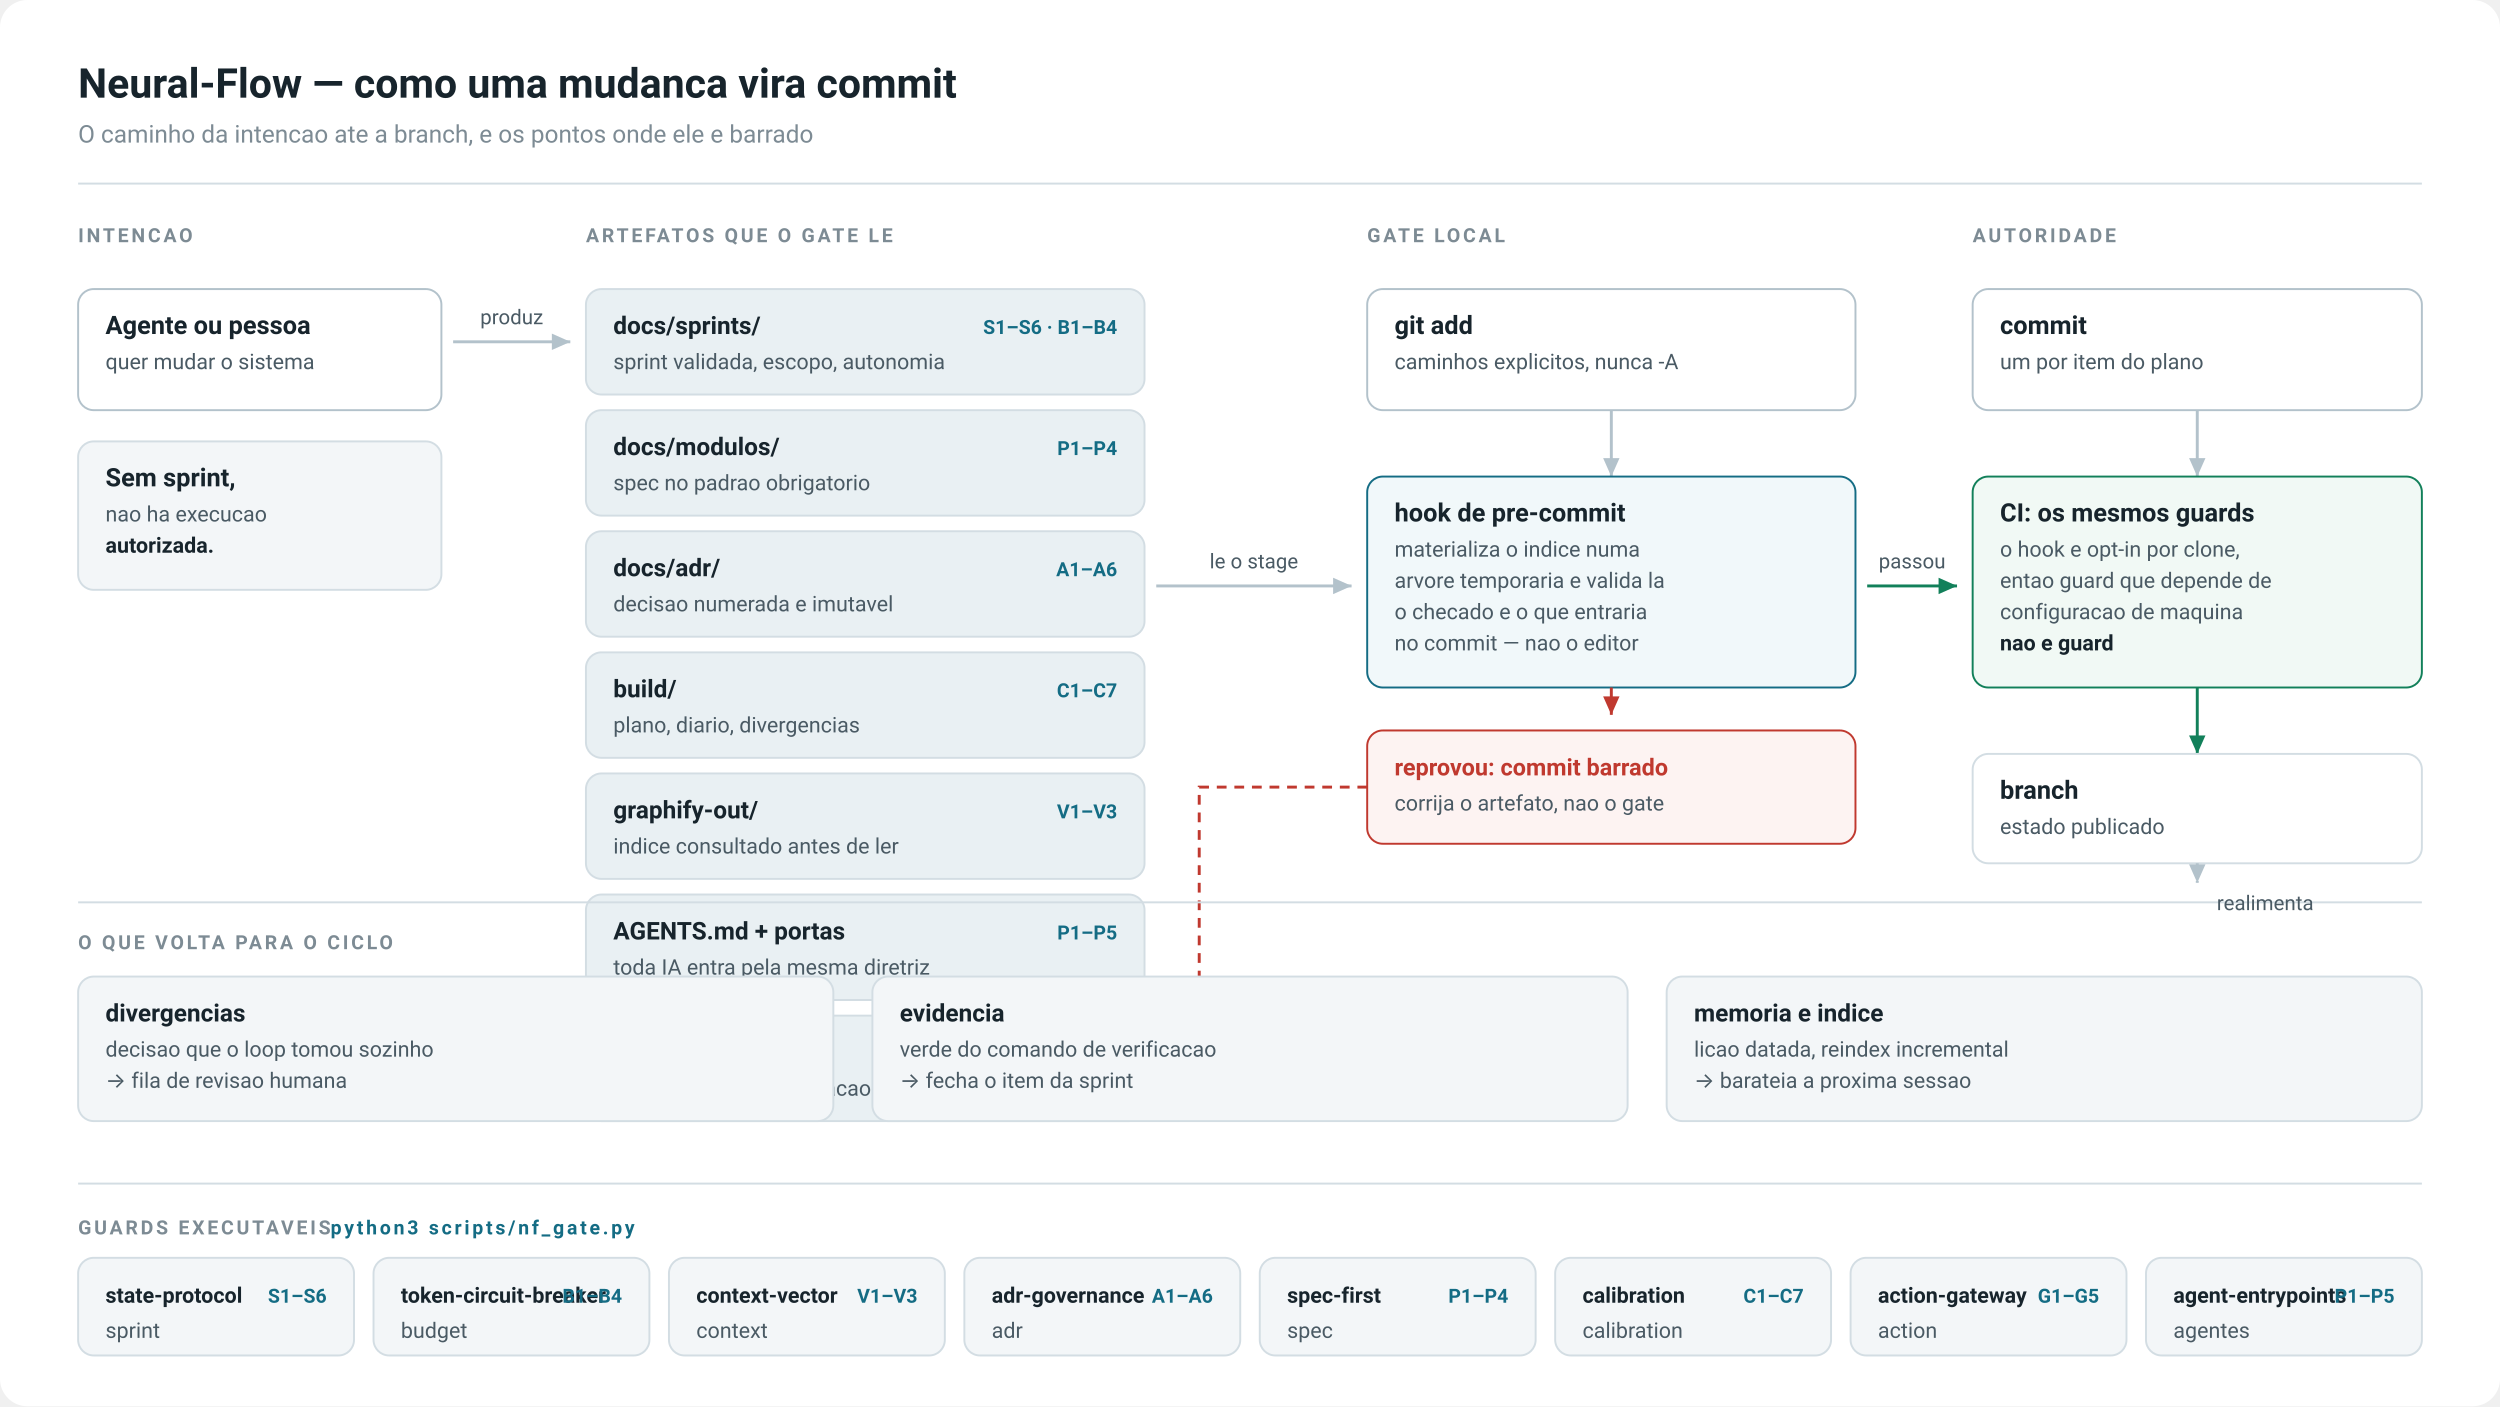
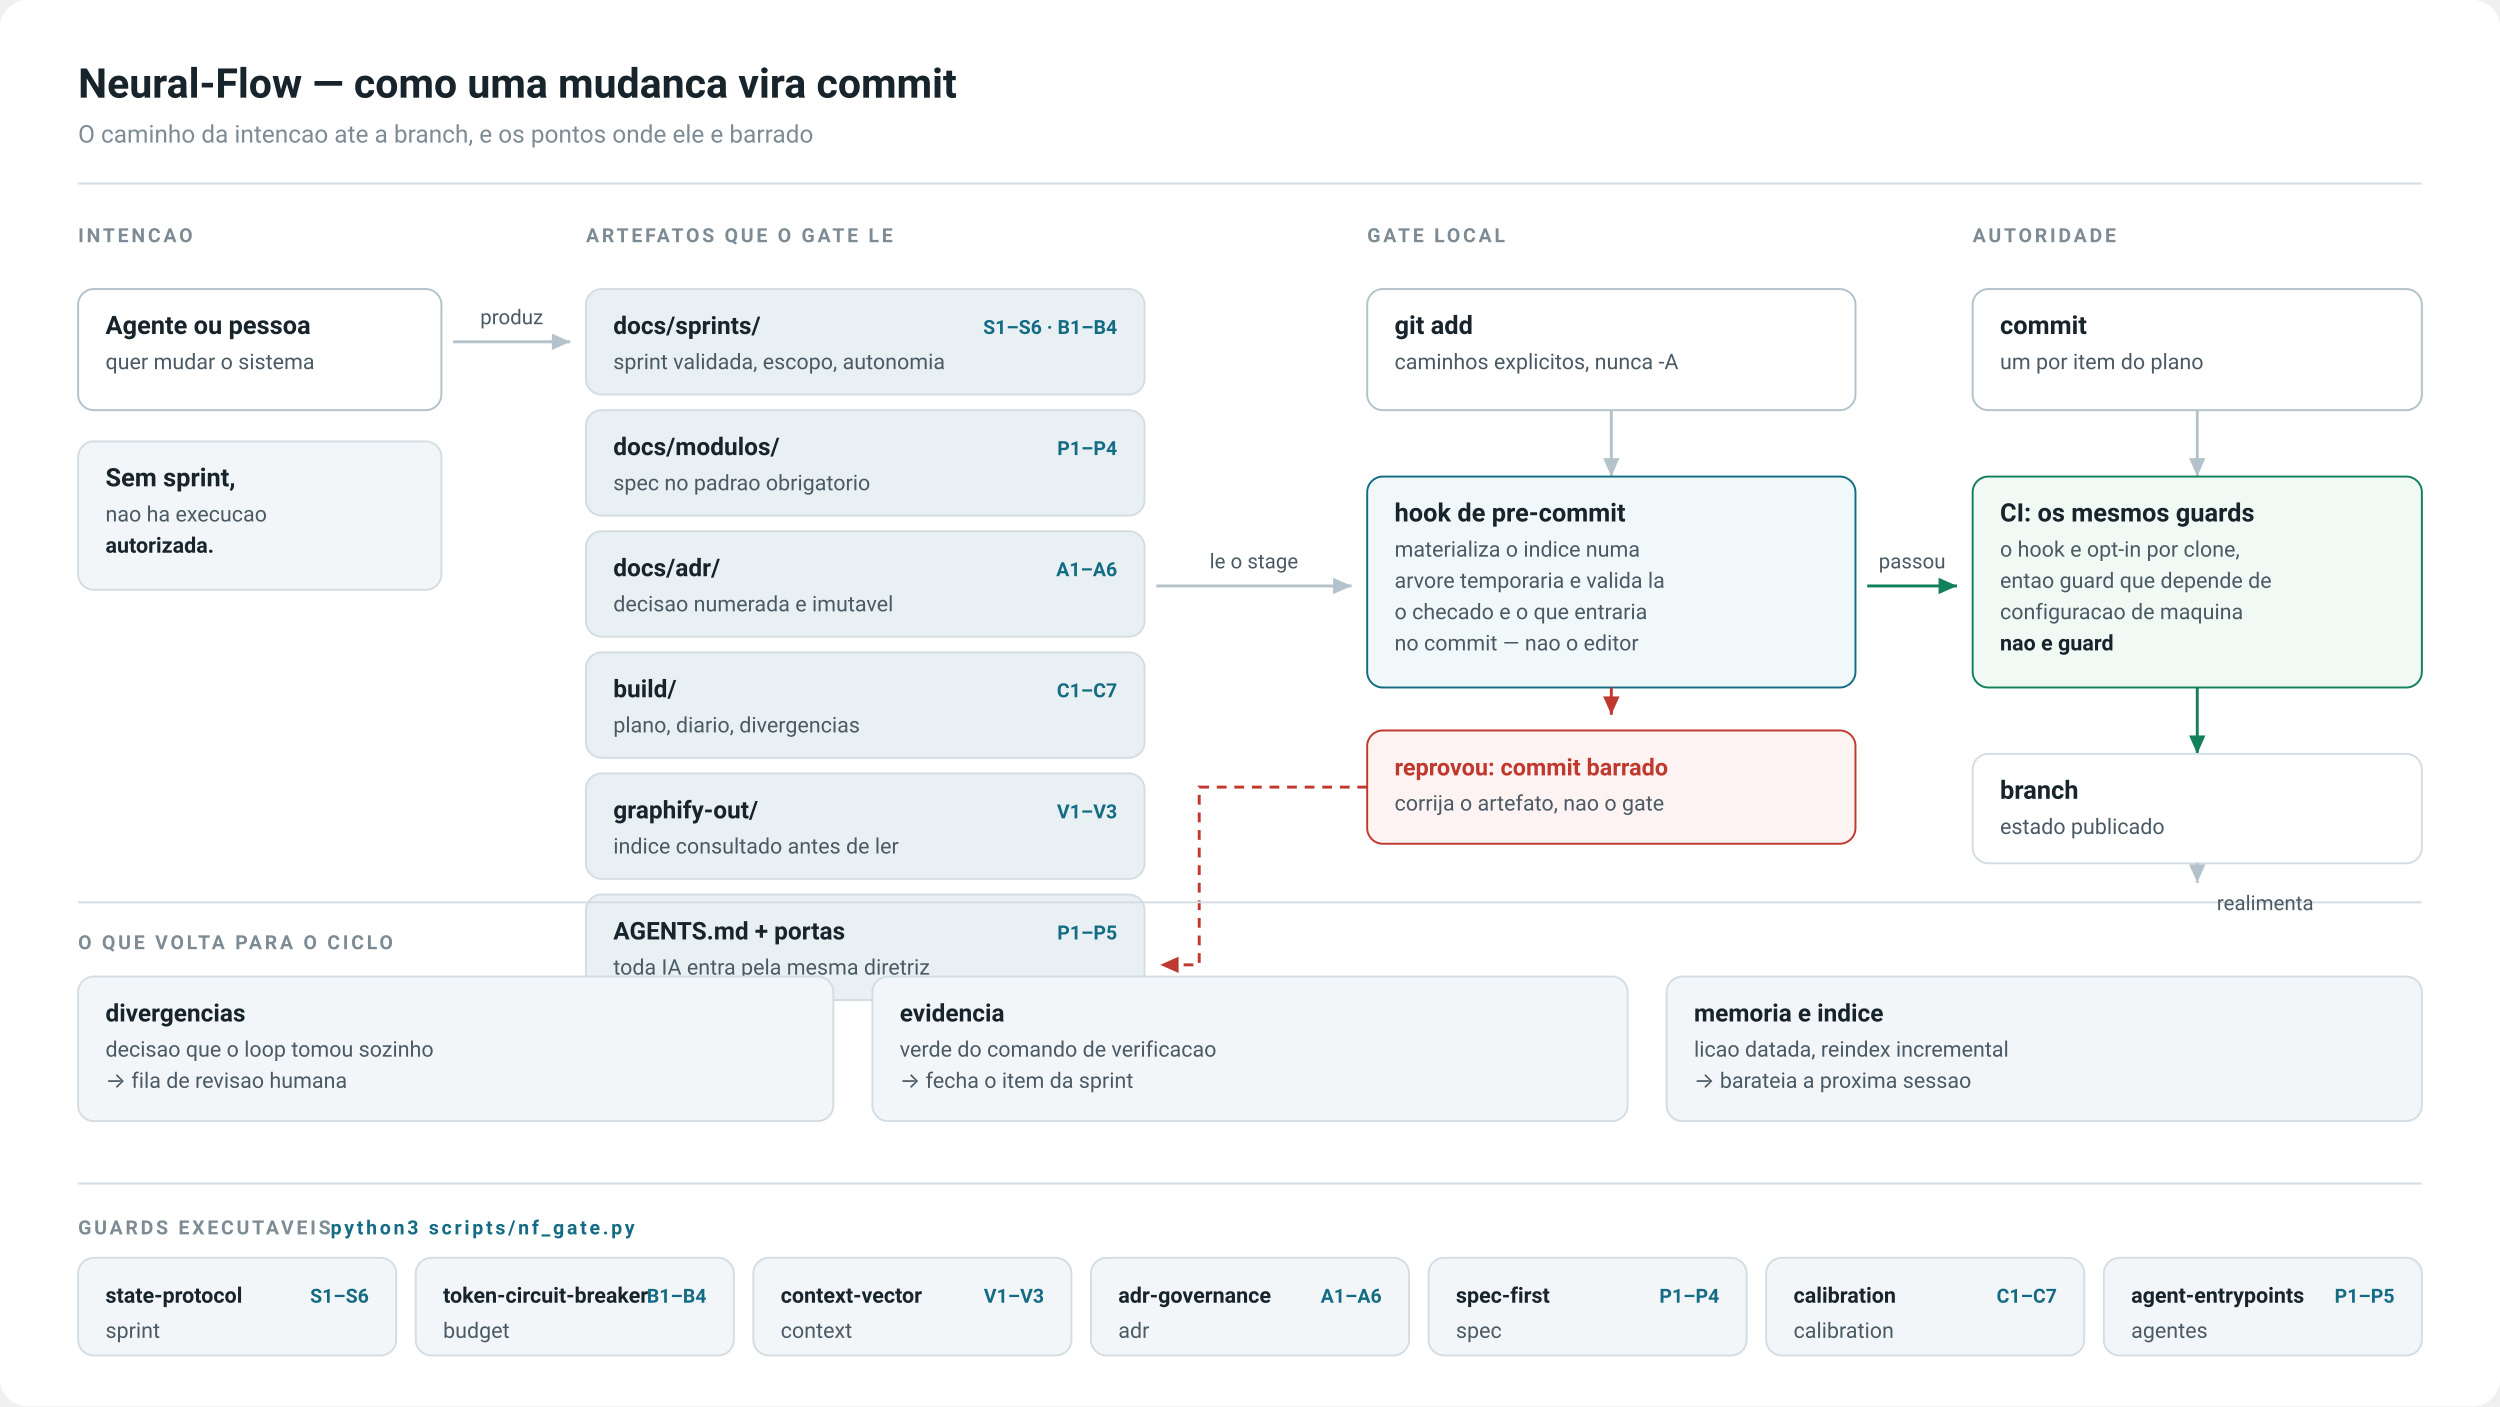
<svg xmlns="http://www.w3.org/2000/svg" viewBox="0 0 1280 720" width="1280" height="720" role="img" font-family="ui-sans-serif,-apple-system,&quot;Segoe UI&quot;,Roboto,sans-serif" aria-label="Caminho de uma mudanca no Neural-Flow: os artefatos do projeto sao lidos pelos guards; o hook de pre-commit valida o que esta em stage e barra o commit quando algum reprova; depois do push o CI revalida, porque o hook e opt-in por clone. Divergencias, evidencia e memoria realimentam o ciclo.">
  <defs>
    <marker id="seta" viewBox="0 0 10 10" refX="9" refY="5" markerWidth="7" markerHeight="7" orient="auto-start-reverse">
      <path d="M0,1 L9,5 L0,9 z" fill="#b3c2cb" />
    </marker>
    <marker id="seta-bloq" viewBox="0 0 10 10" refX="9" refY="5" markerWidth="7" markerHeight="7" orient="auto-start-reverse">
      <path d="M0,1 L9,5 L0,9 z" fill="#c0392f" />
    </marker>
    <marker id="seta-passa" viewBox="0 0 10 10" refX="9" refY="5" markerWidth="7" markerHeight="7" orient="auto-start-reverse">
      <path d="M0,1 L9,5 L0,9 z" fill="#12805a" />
    </marker>
  </defs>
  <rect width="1280" height="720" rx="14" fill="#ffffff" />
  <text x="40" y="50" font-size="21" font-weight="700" fill="#17242c">Neural-Flow — como uma mudanca vira commit</text>
  <text x="40" y="73" font-size="12.5" fill="#7d8b94">O caminho da intencao ate a branch, e os pontos onde ele e barrado</text>
  <line x1="40" y1="94" x2="1240" y2="94" stroke="#d3dde3" />
  <text x="40" y="124" font-size="10" font-weight="700" fill="#7d8b94" letter-spacing="1.4">INTENCAO</text>
  <rect x="40" y="148" width="186" height="62" rx="8" fill="#ffffff" stroke="#b3c2cb" stroke-width="1" />
  <text x="54" y="171" font-size="13" font-weight="620" fill="#17242c">Agente ou pessoa</text>
  <text x="54" y="189" font-size="11" fill="#4a5a64">quer mudar o sistema</text>
  <rect x="40" y="226" width="186" height="76" rx="8" fill="#f3f6f8" stroke="#d3dde3" stroke-width="1" />
  <text x="54" y="249" font-size="13" font-weight="620" fill="#17242c">Sem sprint,</text>
  <text x="54" y="267" font-size="11" fill="#4a5a64">nao ha execucao</text>
  <text x="54" y="283" font-size="11" font-weight="700" fill="#17242c">autorizada.</text>
  <text x="300" y="124" font-size="10" font-weight="700" fill="#7d8b94" letter-spacing="1.4">ARTEFATOS QUE O GATE LE</text>
  <rect x="300" y="148" width="286" height="54" rx="8" fill="#e9f0f3" stroke="#d3dde3" stroke-width="1" />
  <text x="314" y="171" font-size="12.5" font-weight="620" fill="#17242c">docs/sprints/</text>
  <text x="572" y="171" font-size="10" font-weight="700" fill="#146c84" text-anchor="end">S1–S6 · B1–B4</text>
  <text x="314" y="189" font-size="11" fill="#4a5a64">sprint validada, escopo, autonomia</text>
  <rect x="300" y="210" width="286" height="54" rx="8" fill="#e9f0f3" stroke="#d3dde3" stroke-width="1" />
  <text x="314" y="233" font-size="12.5" font-weight="620" fill="#17242c">docs/modulos/</text>
  <text x="572" y="233" font-size="10" font-weight="700" fill="#146c84" text-anchor="end">P1–P4</text>
  <text x="314" y="251" font-size="11" fill="#4a5a64">spec no padrao obrigatorio</text>
  <rect x="300" y="272" width="286" height="54" rx="8" fill="#e9f0f3" stroke="#d3dde3" stroke-width="1" />
  <text x="314" y="295" font-size="12.5" font-weight="620" fill="#17242c">docs/adr/</text>
  <text x="572" y="295" font-size="10" font-weight="700" fill="#146c84" text-anchor="end">A1–A6</text>
  <text x="314" y="313" font-size="11" fill="#4a5a64">decisao numerada e imutavel</text>
  <rect x="300" y="334" width="286" height="54" rx="8" fill="#e9f0f3" stroke="#d3dde3" stroke-width="1" />
  <text x="314" y="357" font-size="12.5" font-weight="620" fill="#17242c">build/</text>
  <text x="572" y="357" font-size="10" font-weight="700" fill="#146c84" text-anchor="end">C1–C7</text>
  <text x="314" y="375" font-size="11" fill="#4a5a64">plano, diario, divergencias</text>
  <rect x="300" y="396" width="286" height="54" rx="8" fill="#e9f0f3" stroke="#d3dde3" stroke-width="1" />
  <text x="314" y="419" font-size="12.5" font-weight="620" fill="#17242c">graphify-out/</text>
  <text x="572" y="419" font-size="10" font-weight="700" fill="#146c84" text-anchor="end">V1–V3</text>
  <text x="314" y="437" font-size="11" fill="#4a5a64">indice consultado antes de ler</text>
  <rect x="300" y="458" width="286" height="54" rx="8" fill="#e9f0f3" stroke="#d3dde3" stroke-width="1" />
  <text x="314" y="481" font-size="12.5" font-weight="620" fill="#17242c">AGENTS.md + portas</text>
  <text x="572" y="481" font-size="10" font-weight="700" fill="#146c84" text-anchor="end">P1–P5</text>
  <text x="314" y="499" font-size="11" fill="#4a5a64">toda IA entra pela mesma diretriz</text>
-   <rect x="300" y="520" width="286" height="54" rx="8" fill="#e9f0f3" stroke="#d3dde3" stroke-width="1" />
-   <text x="314" y="543" font-size="12.5" font-weight="620" fill="#17242c">action-policy.json</text>
-   <text x="572" y="543" font-size="10" font-weight="700" fill="#146c84" text-anchor="end">G1–G5</text>
-   <text x="314" y="561" font-size="11" fill="#4a5a64">allowlist, risco e aprovacao humana</text>
  <line x1="232" y1="175" x2="292" y2="175" stroke="#b3c2cb" stroke-width="1.5" marker-end="url(#seta)" />
  <text x="262.0" y="166.0" font-size="10.5" fill="#4a5a64" text-anchor="middle">produz</text>
  <text x="700" y="124" font-size="10" font-weight="700" fill="#7d8b94" letter-spacing="1.4">GATE LOCAL</text>
  <rect x="700" y="148" width="250" height="62" rx="8" fill="#ffffff" stroke="#b3c2cb" stroke-width="1" />
  <text x="714" y="171" font-size="13" font-weight="620" fill="#17242c">git add</text>
  <text x="714" y="189" font-size="11" fill="#4a5a64">caminhos explicitos, nunca -A</text>
  <line x1="825.0" y1="210" x2="825.0" y2="244" stroke="#b3c2cb" stroke-width="1.5" marker-end="url(#seta)" />
  <rect x="700" y="244" width="250" height="108" rx="8" fill="#f1f8fa" stroke="#146c84" stroke-width="1" />
  <text x="714" y="267" font-size="13" font-weight="620" fill="#17242c">hook de pre-commit</text>
  <text x="714" y="285" font-size="11" fill="#4a5a64">materializa o indice numa</text>
  <text x="714" y="301" font-size="11" fill="#4a5a64">arvore temporaria e valida la</text>
  <text x="714" y="317" font-size="11" fill="#4a5a64">o checado e o que entraria</text>
  <text x="714" y="333" font-size="11" fill="#4a5a64">no commit — nao o editor</text>
  <line x1="592" y1="300" x2="692" y2="300" stroke="#b3c2cb" stroke-width="1.5" marker-end="url(#seta)" />
  <text x="642.0" y="291.0" font-size="10.5" fill="#4a5a64" text-anchor="middle">le o stage</text>
  <line x1="825.0" y1="352" x2="825.0" y2="366" stroke="#c0392f" stroke-width="1.5" marker-end="url(#seta-bloq)" />
  <rect x="700" y="374" width="250" height="58" rx="8" fill="#fdf3f2" stroke="#c0392f" stroke-width="1" />
  <text x="714" y="397" font-size="12" font-weight="620" fill="#c0392f">reprovou: commit barrado</text>
  <text x="714" y="415" font-size="11" fill="#4a5a64">corrija o artefato, nao o gate</text>
-   <path d="M700 403 L614 403 L614 556 L594 556" fill="none" stroke="#c0392f" stroke-width="1.5" stroke-dasharray="5 4" marker-end="url(#seta-bloq)" />
+   <path d="M700 403 L614 403 L614 494 L594 494" fill="none" stroke="#c0392f" stroke-width="1.5" stroke-dasharray="5 4" marker-end="url(#seta-bloq)" />
  <text x="1010" y="124" font-size="10" font-weight="700" fill="#7d8b94" letter-spacing="1.4">AUTORIDADE</text>
  <line x1="956" y1="300" x2="1002" y2="300" stroke="#12805a" stroke-width="1.5" marker-end="url(#seta-passa)" />
  <text x="979.0" y="291.0" font-size="10.5" fill="#4a5a64" text-anchor="middle">passou</text>
  <rect x="1010" y="148" width="230" height="62" rx="8" fill="#ffffff" stroke="#b3c2cb" stroke-width="1" />
  <text x="1024" y="171" font-size="13" font-weight="620" fill="#17242c">commit</text>
  <text x="1024" y="189" font-size="11" fill="#4a5a64">um por item do plano</text>
  <line x1="1125.0" y1="210" x2="1125.0" y2="244" stroke="#b3c2cb" stroke-width="1.5" marker-end="url(#seta)" />
  <rect x="1010" y="244" width="230" height="108" rx="8" fill="#f1f9f5" stroke="#12805a" stroke-width="1" />
  <text x="1024" y="267" font-size="13" font-weight="620" fill="#17242c">CI: os mesmos guards</text>
  <text x="1024" y="285" font-size="11" fill="#4a5a64">o hook e opt-in por clone,</text>
  <text x="1024" y="301" font-size="11" fill="#4a5a64">entao guard que depende de</text>
  <text x="1024" y="317" font-size="11" fill="#4a5a64">configuracao de maquina</text>
  <text x="1024" y="333" font-size="11" font-weight="700" fill="#17242c">nao e guard</text>
  <line x1="1125.0" y1="352" x2="1125.0" y2="386" stroke="#12805a" stroke-width="1.5" marker-end="url(#seta-passa)" />
  <rect x="1010" y="386" width="230" height="56" rx="8" fill="#ffffff" stroke="#d3dde3" stroke-width="1" />
  <text x="1024" y="409" font-size="13" font-weight="620" fill="#17242c">branch</text>
  <text x="1024" y="427" font-size="11" fill="#4a5a64">estado publicado</text>
  <line x1="40" y1="462" x2="1240" y2="462" stroke="#d3dde3" />
  <text x="40" y="486" font-size="10" font-weight="700" fill="#7d8b94" letter-spacing="1.4">O QUE VOLTA PARA O CICLO</text>
  <rect x="40" y="500" width="386.667" height="74" rx="8" fill="#f3f6f8" stroke="#d3dde3" stroke-width="1" />
  <text x="54" y="523" font-size="12.5" font-weight="620" fill="#17242c">divergencias</text>
  <text x="54" y="541" font-size="11" fill="#4a5a64">decisao que o loop tomou sozinho</text>
  <text x="54" y="557" font-size="11" fill="#4a5a64">→ fila de revisao humana</text>
  <rect x="446.667" y="500" width="386.667" height="74" rx="8" fill="#f3f6f8" stroke="#d3dde3" stroke-width="1" />
  <text x="460.667" y="523" font-size="12.5" font-weight="620" fill="#17242c">evidencia</text>
  <text x="460.667" y="541" font-size="11" fill="#4a5a64">verde do comando de verificacao</text>
  <text x="460.667" y="557" font-size="11" fill="#4a5a64">→ fecha o item da sprint</text>
  <rect x="853.333" y="500" width="386.667" height="74" rx="8" fill="#f3f6f8" stroke="#d3dde3" stroke-width="1" />
  <text x="867.333" y="523" font-size="12.5" font-weight="620" fill="#17242c">memoria e indice</text>
  <text x="867.333" y="541" font-size="11" fill="#4a5a64">licao datada, reindex incremental</text>
  <text x="867.333" y="557" font-size="11" fill="#4a5a64">→ barateia a proxima sessao</text>
  <line x1="1125.0" y1="442" x2="1125.0" y2="452" stroke="#b3c2cb" stroke-width="1.5" stroke-dasharray="5 4" marker-end="url(#seta)" />
  <text x="1135.0" y="466" font-size="10.5" fill="#4a5a64">realimenta</text>
  <line x1="40" y1="606" x2="1240" y2="606" stroke="#d3dde3" />
  <text x="40" y="632" font-size="10" font-weight="700" fill="#7d8b94" letter-spacing="1.4">GUARDS EXECUTAVEIS<tspan fill="#146c84">   python3 scripts/nf_gate.py</tspan>
  </text>
-   <rect x="40" y="644" width="141.25" height="50" rx="8" fill="#f3f6f8" stroke="#d3dde3" stroke-width="1" />
+   <rect x="40" y="644" width="162.857" height="50" rx="8" fill="#f3f6f8" stroke="#d3dde3" stroke-width="1" />
  <text x="54" y="667" font-size="11" font-weight="620" fill="#17242c">state-protocol</text>
-   <text x="167.25" y="667" font-size="10" font-weight="700" fill="#146c84" text-anchor="end">S1–S6</text>
+   <text x="188.857" y="667" font-size="10" font-weight="700" fill="#146c84" text-anchor="end">S1–S6</text>
  <text x="54" y="685" font-size="11" fill="#4a5a64">sprint</text>
-   <rect x="191.25" y="644" width="141.25" height="50" rx="8" fill="#f3f6f8" stroke="#d3dde3" stroke-width="1" />
-   <text x="205.25" y="667" font-size="11" font-weight="620" fill="#17242c">token-circuit-breaker</text>
-   <text x="318.5" y="667" font-size="10" font-weight="700" fill="#146c84" text-anchor="end">B1–B4</text>
-   <text x="205.25" y="685" font-size="11" fill="#4a5a64">budget</text>
-   <rect x="342.5" y="644" width="141.25" height="50" rx="8" fill="#f3f6f8" stroke="#d3dde3" stroke-width="1" />
-   <text x="356.5" y="667" font-size="11" font-weight="620" fill="#17242c">context-vector</text>
-   <text x="469.75" y="667" font-size="10" font-weight="700" fill="#146c84" text-anchor="end">V1–V3</text>
-   <text x="356.5" y="685" font-size="11" fill="#4a5a64">context</text>
-   <rect x="493.75" y="644" width="141.25" height="50" rx="8" fill="#f3f6f8" stroke="#d3dde3" stroke-width="1" />
-   <text x="507.75" y="667" font-size="11" font-weight="620" fill="#17242c">adr-governance</text>
-   <text x="621.0" y="667" font-size="10" font-weight="700" fill="#146c84" text-anchor="end">A1–A6</text>
-   <text x="507.75" y="685" font-size="11" fill="#4a5a64">adr</text>
-   <rect x="645.0" y="644" width="141.25" height="50" rx="8" fill="#f3f6f8" stroke="#d3dde3" stroke-width="1" />
-   <text x="659.0" y="667" font-size="11" font-weight="620" fill="#17242c">spec-first</text>
-   <text x="772.25" y="667" font-size="10" font-weight="700" fill="#146c84" text-anchor="end">P1–P4</text>
-   <text x="659.0" y="685" font-size="11" fill="#4a5a64">spec</text>
-   <rect x="796.25" y="644" width="141.25" height="50" rx="8" fill="#f3f6f8" stroke="#d3dde3" stroke-width="1" />
-   <text x="810.25" y="667" font-size="11" font-weight="620" fill="#17242c">calibration</text>
-   <text x="923.5" y="667" font-size="10" font-weight="700" fill="#146c84" text-anchor="end">C1–C7</text>
-   <text x="810.25" y="685" font-size="11" fill="#4a5a64">calibration</text>
-   <rect x="947.5" y="644" width="141.25" height="50" rx="8" fill="#f3f6f8" stroke="#d3dde3" stroke-width="1" />
-   <text x="961.5" y="667" font-size="11" font-weight="620" fill="#17242c">action-gateway</text>
-   <text x="1074.75" y="667" font-size="10" font-weight="700" fill="#146c84" text-anchor="end">G1–G5</text>
-   <text x="961.5" y="685" font-size="11" fill="#4a5a64">action</text>
-   <rect x="1098.75" y="644" width="141.25" height="50" rx="8" fill="#f3f6f8" stroke="#d3dde3" stroke-width="1" />
-   <text x="1112.75" y="667" font-size="11" font-weight="620" fill="#17242c">agent-entrypoints</text>
+   <rect x="212.857" y="644" width="162.857" height="50" rx="8" fill="#f3f6f8" stroke="#d3dde3" stroke-width="1" />
+   <text x="226.857" y="667" font-size="11" font-weight="620" fill="#17242c">token-circuit-breaker</text>
+   <text x="361.714" y="667" font-size="10" font-weight="700" fill="#146c84" text-anchor="end">B1–B4</text>
+   <text x="226.857" y="685" font-size="11" fill="#4a5a64">budget</text>
+   <rect x="385.714" y="644" width="162.857" height="50" rx="8" fill="#f3f6f8" stroke="#d3dde3" stroke-width="1" />
+   <text x="399.714" y="667" font-size="11" font-weight="620" fill="#17242c">context-vector</text>
+   <text x="534.571" y="667" font-size="10" font-weight="700" fill="#146c84" text-anchor="end">V1–V3</text>
+   <text x="399.714" y="685" font-size="11" fill="#4a5a64">context</text>
+   <rect x="558.571" y="644" width="162.857" height="50" rx="8" fill="#f3f6f8" stroke="#d3dde3" stroke-width="1" />
+   <text x="572.571" y="667" font-size="11" font-weight="620" fill="#17242c">adr-governance</text>
+   <text x="707.429" y="667" font-size="10" font-weight="700" fill="#146c84" text-anchor="end">A1–A6</text>
+   <text x="572.571" y="685" font-size="11" fill="#4a5a64">adr</text>
+   <rect x="731.429" y="644" width="162.857" height="50" rx="8" fill="#f3f6f8" stroke="#d3dde3" stroke-width="1" />
+   <text x="745.429" y="667" font-size="11" font-weight="620" fill="#17242c">spec-first</text>
+   <text x="880.286" y="667" font-size="10" font-weight="700" fill="#146c84" text-anchor="end">P1–P4</text>
+   <text x="745.429" y="685" font-size="11" fill="#4a5a64">spec</text>
+   <rect x="904.286" y="644" width="162.857" height="50" rx="8" fill="#f3f6f8" stroke="#d3dde3" stroke-width="1" />
+   <text x="918.286" y="667" font-size="11" font-weight="620" fill="#17242c">calibration</text>
+   <text x="1053.143" y="667" font-size="10" font-weight="700" fill="#146c84" text-anchor="end">C1–C7</text>
+   <text x="918.286" y="685" font-size="11" fill="#4a5a64">calibration</text>
+   <rect x="1077.143" y="644" width="162.857" height="50" rx="8" fill="#f3f6f8" stroke="#d3dde3" stroke-width="1" />
+   <text x="1091.143" y="667" font-size="11" font-weight="620" fill="#17242c">agent-entrypoints</text>
  <text x="1226.0" y="667" font-size="10" font-weight="700" fill="#146c84" text-anchor="end">P1–P5</text>
-   <text x="1112.75" y="685" font-size="11" fill="#4a5a64">agentes</text>
+   <text x="1091.143" y="685" font-size="11" fill="#4a5a64">agentes</text>
</svg>
